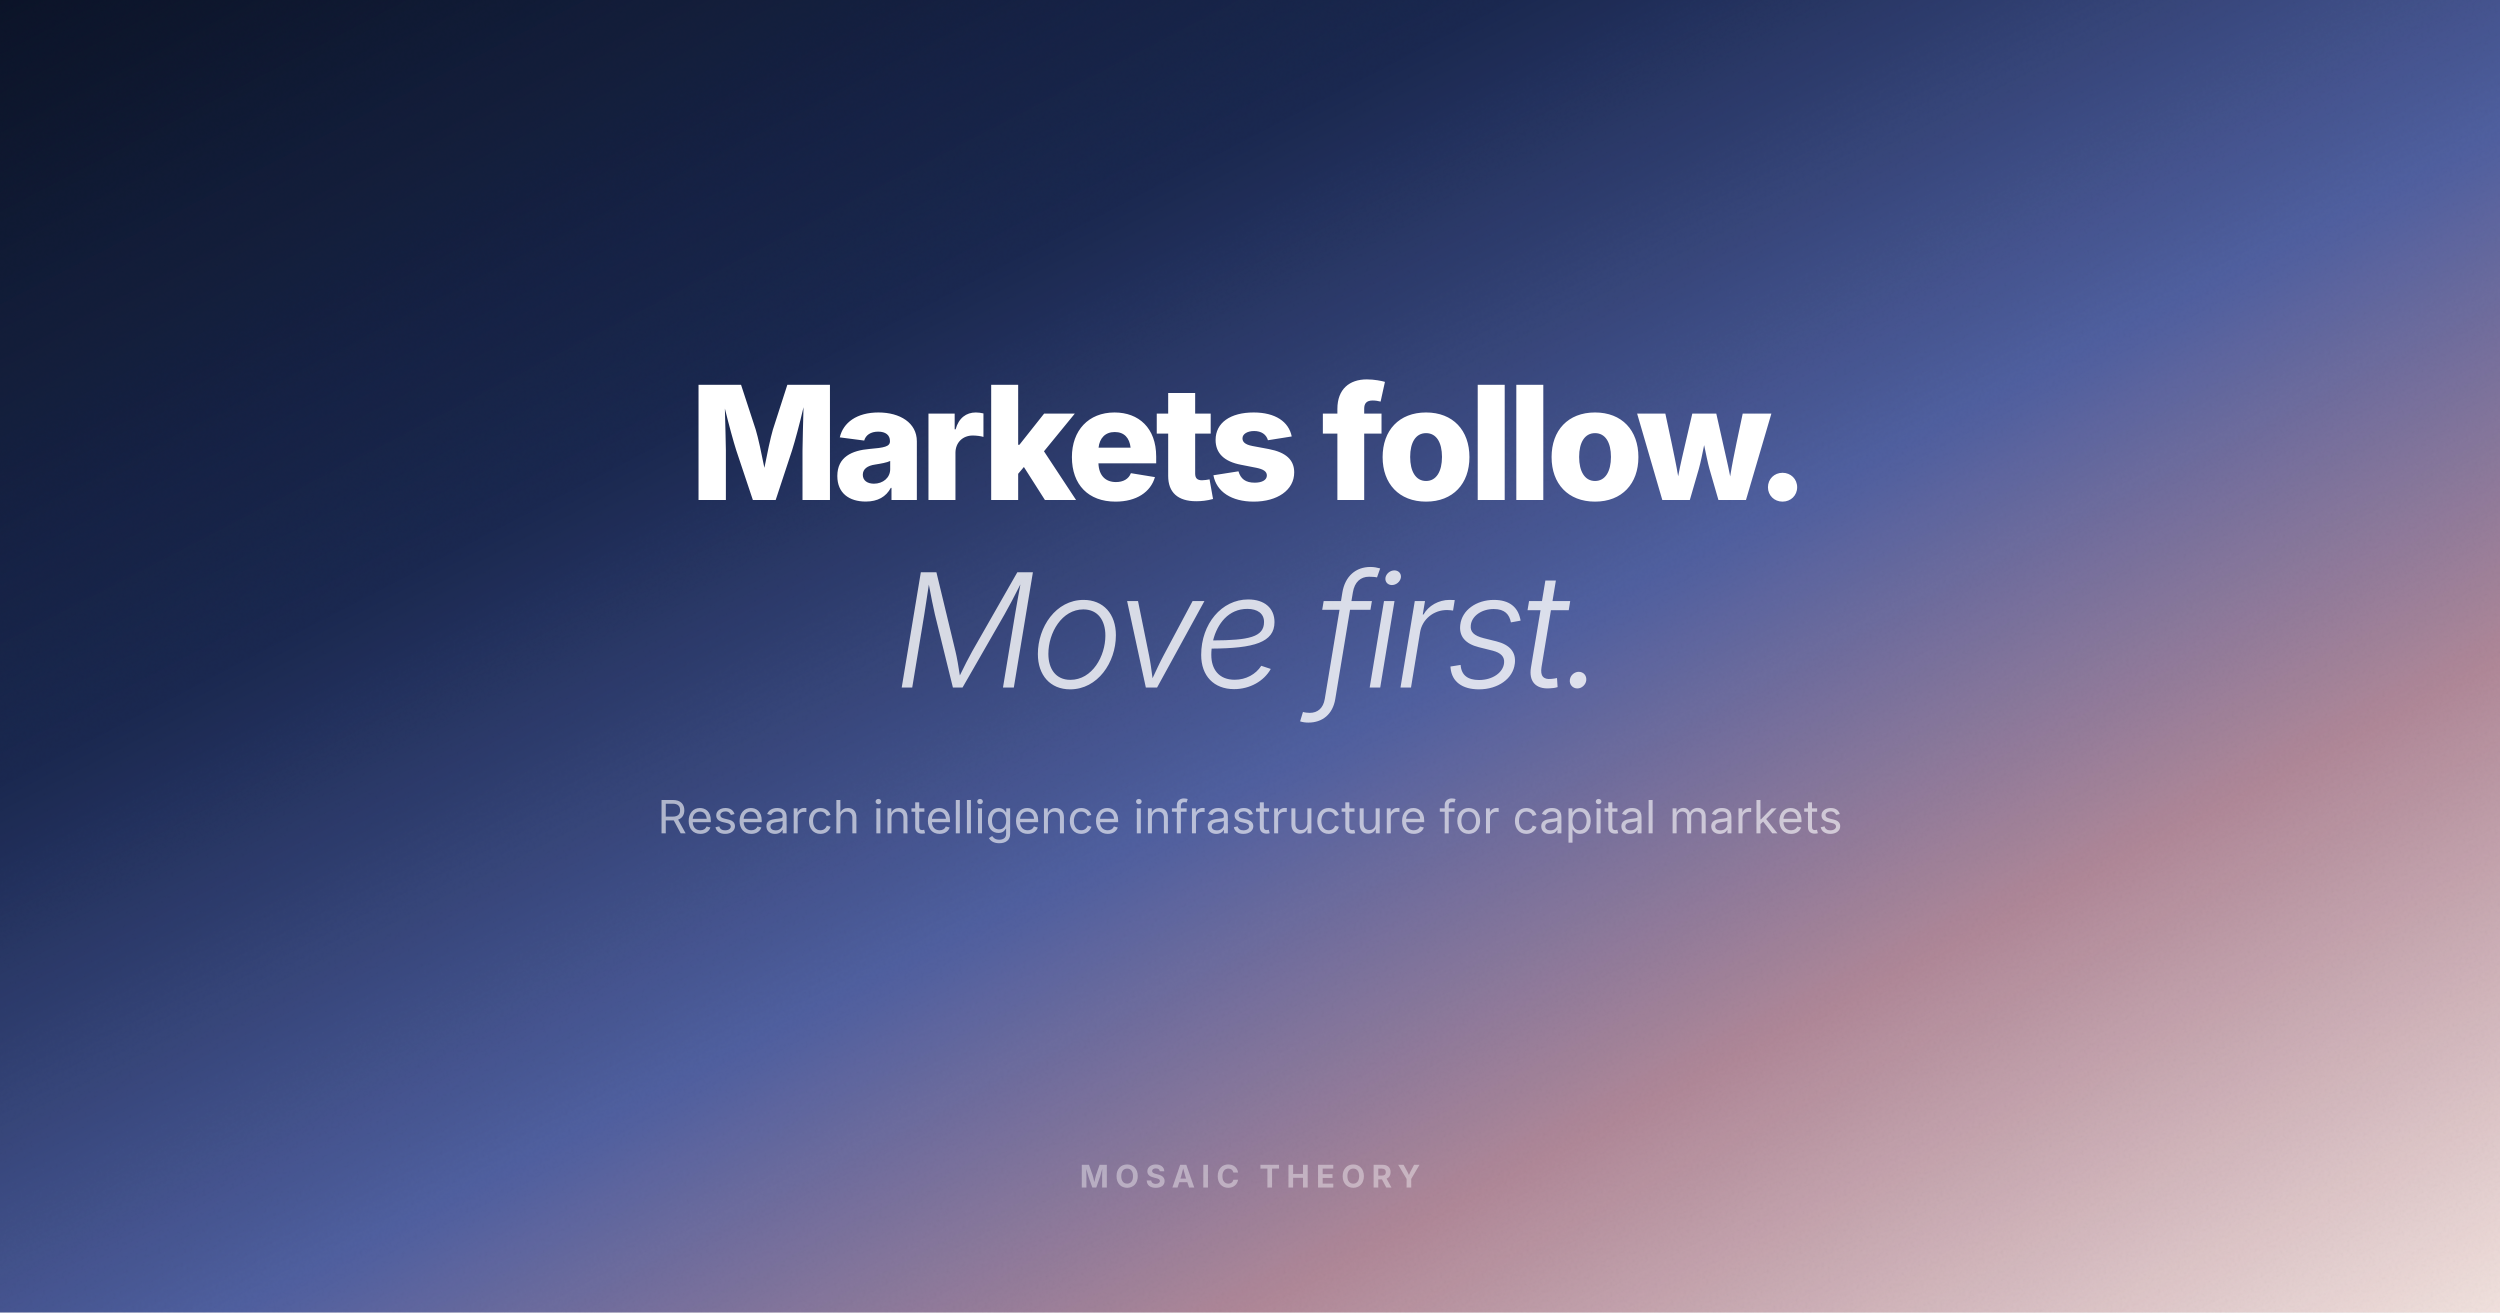
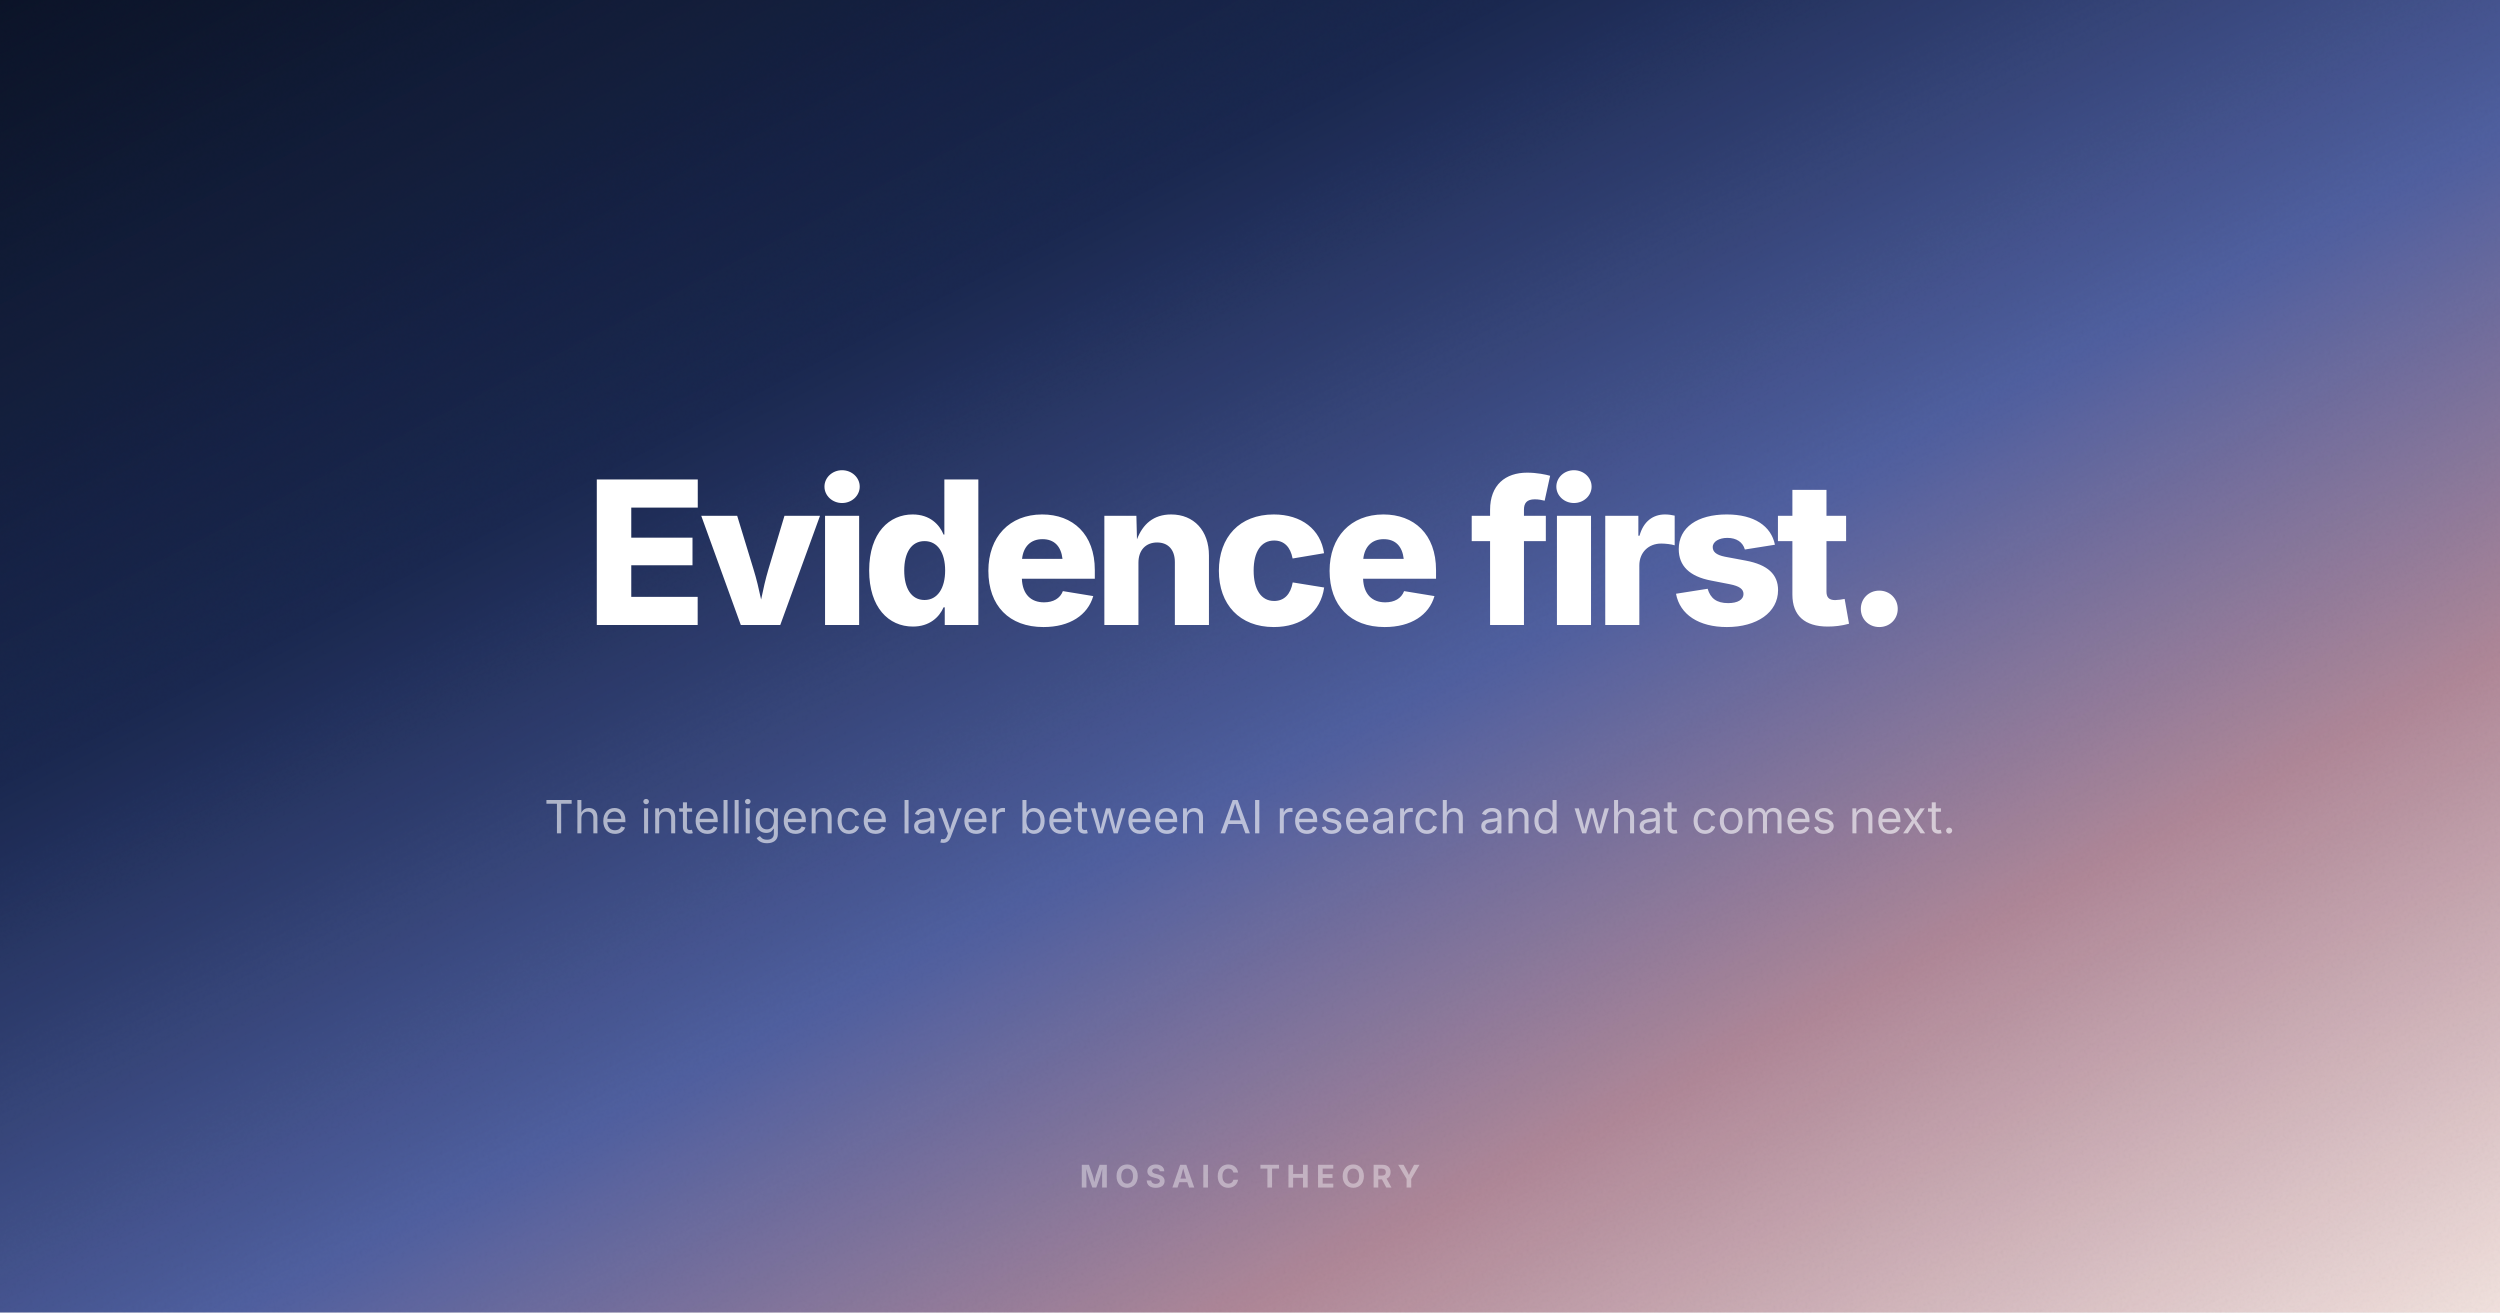
<svg xmlns="http://www.w3.org/2000/svg" width="1200" height="630" viewBox="0 0 1200 630">
  <defs>
    <linearGradient id="bg" x1="0%" y1="0%" x2="100%" y2="100%">
      <stop offset="0%" stop-color="#0c1428" />
      <stop offset="30%" stop-color="#1a2850" />
      <stop offset="55%" stop-color="#5060a0" />
      <stop offset="75%" stop-color="#b08898" />
      <stop offset="100%" stop-color="#f2e2de" />
    </linearGradient>
    <filter id="grain">
      <feTurbulence type="fractalNoise" baseFrequency="0.65" numOctaves="3" stitchTiles="stitch" />
      <feColorMatrix type="saturate" values="0" />
      <feBlend in="SourceGraphic" mode="multiply" />
    </filter>
  </defs>
  <rect width="1200" height="630" fill="url(#bg)" />
  <rect width="1200" height="630" fill="url(#bg)" filter="url(#grain)" opacity="0.08" />
-   <text x="600" y="240" text-anchor="middle" font-family="Inter, -apple-system, sans-serif" font-size="76" font-weight="800" fill="#ffffff" letter-spacing="-3">Markets follow.</text>
-   <text x="600" y="330" text-anchor="middle" font-family="Inter, -apple-system, sans-serif" font-size="76" font-weight="300" fill="rgba(255,255,255,0.8)" font-style="italic" letter-spacing="-3">Move first.</text>
-   <text x="600" y="400" text-anchor="middle" font-family="Inter, -apple-system, sans-serif" font-size="22" font-weight="400" fill="rgba(255,255,255,0.6)">Research intelligence infrastructure for capital markets</text>
+   <text x="600" y="300" text-anchor="middle" font-family="Inter, -apple-system, sans-serif" font-size="96" font-weight="800" fill="#ffffff" letter-spacing="-4">Evidence first.</text>
+   <text x="600" y="400" text-anchor="middle" font-family="Inter, -apple-system, sans-serif" font-size="22" font-weight="400" fill="rgba(255,255,255,0.6)">The intelligence layer between AI research and what comes next.</text>
  <text x="600" y="570" text-anchor="middle" font-family="Inter, -apple-system, sans-serif" font-size="15" font-weight="700" fill="rgba(255,255,255,0.4)" letter-spacing="3">MOSAIC THEORY</text>
</svg>
